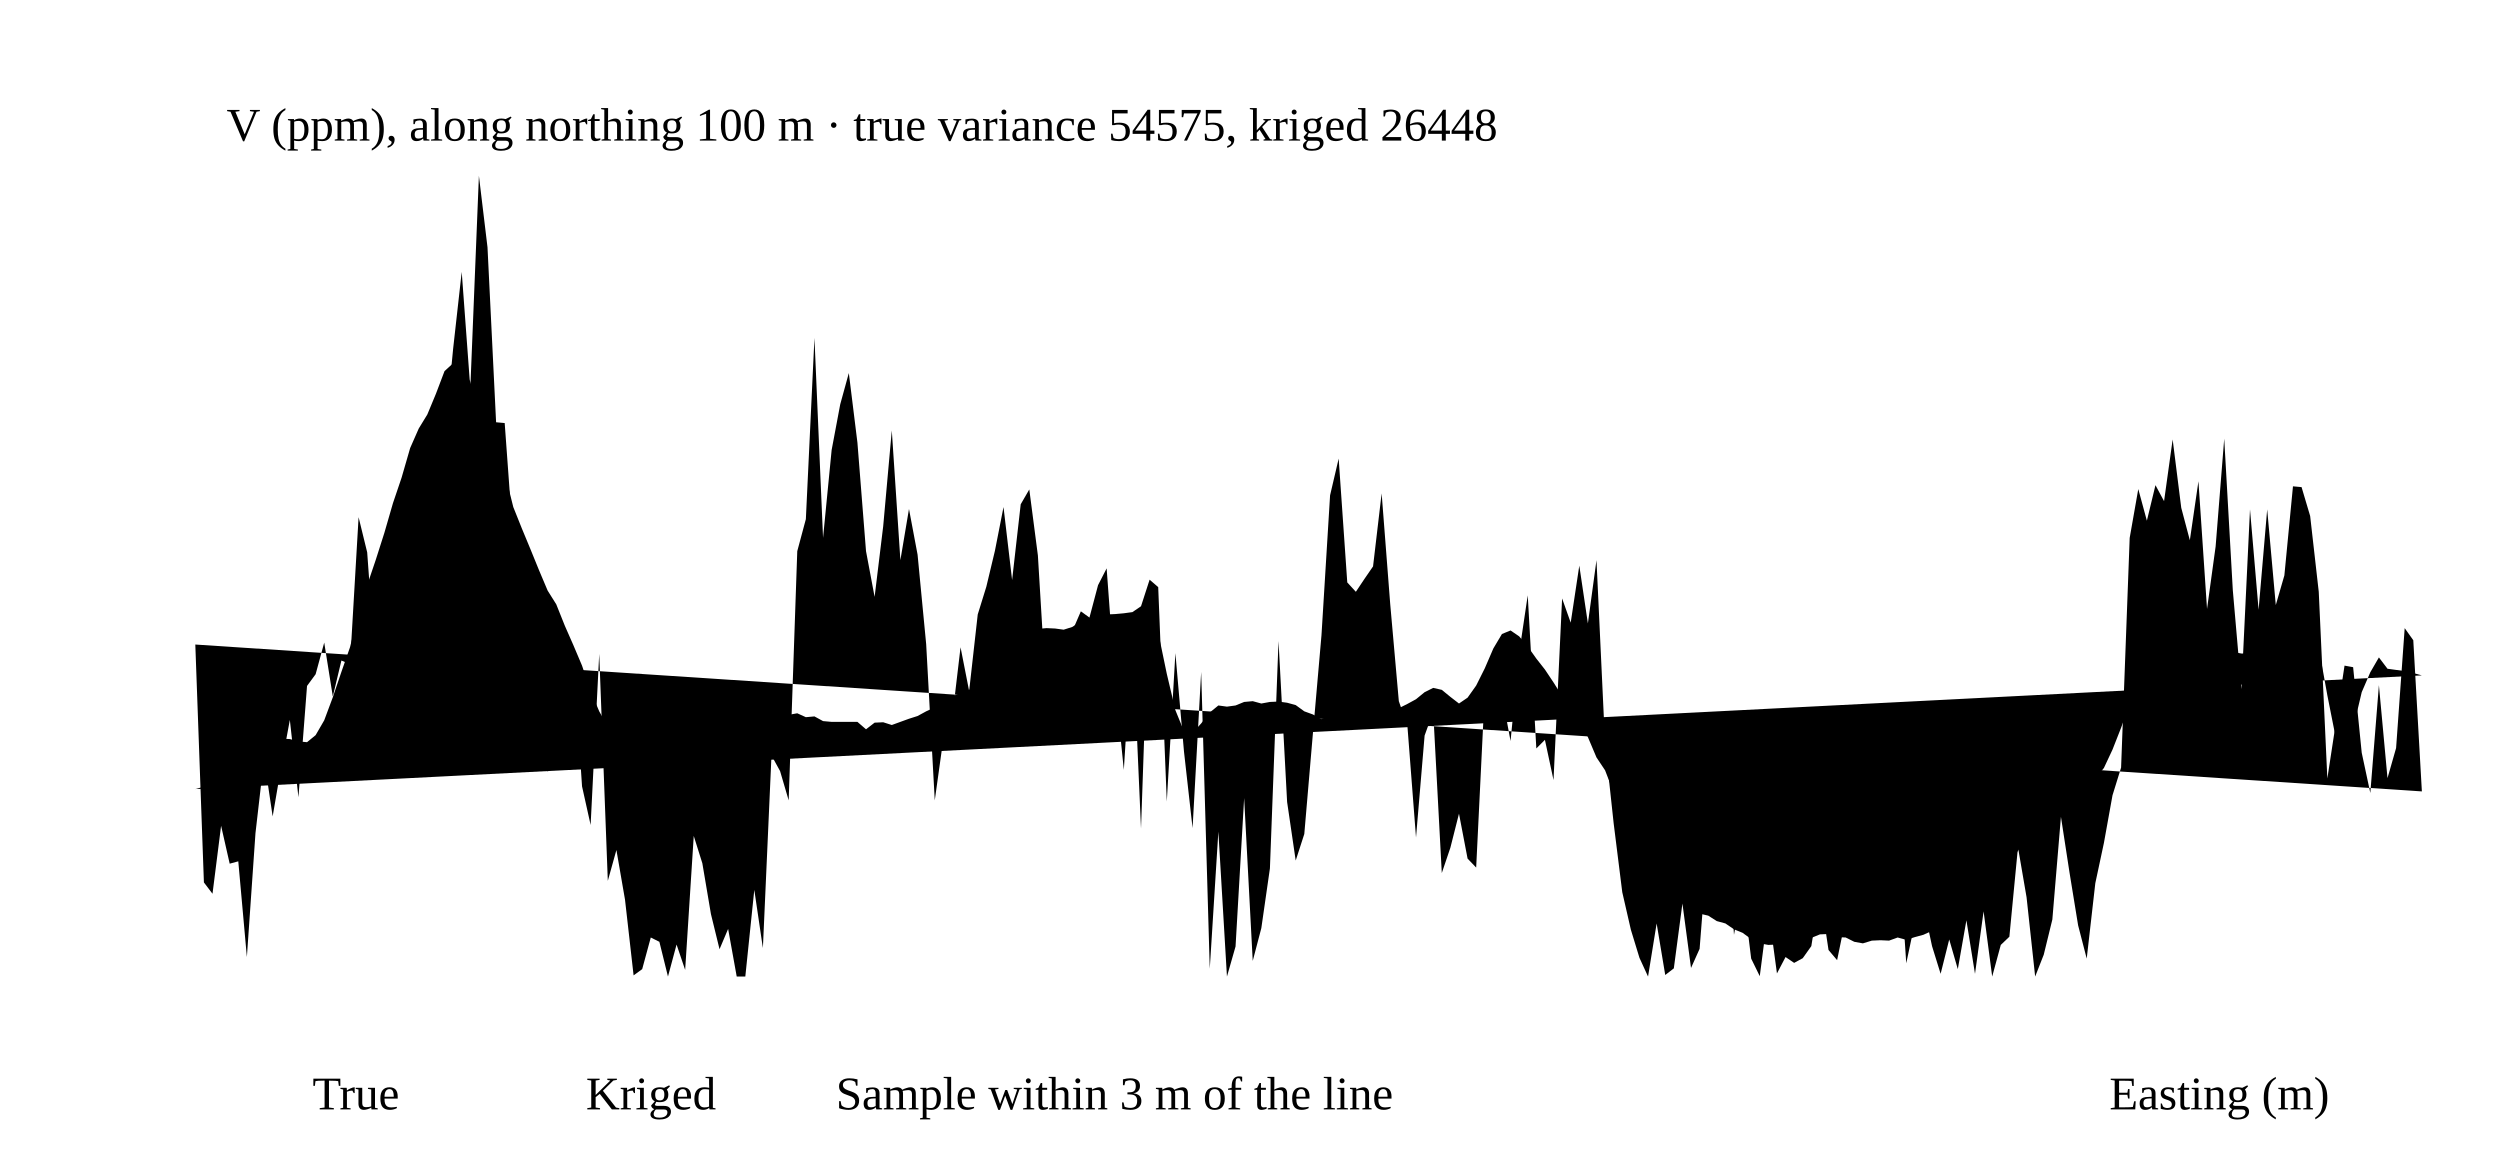
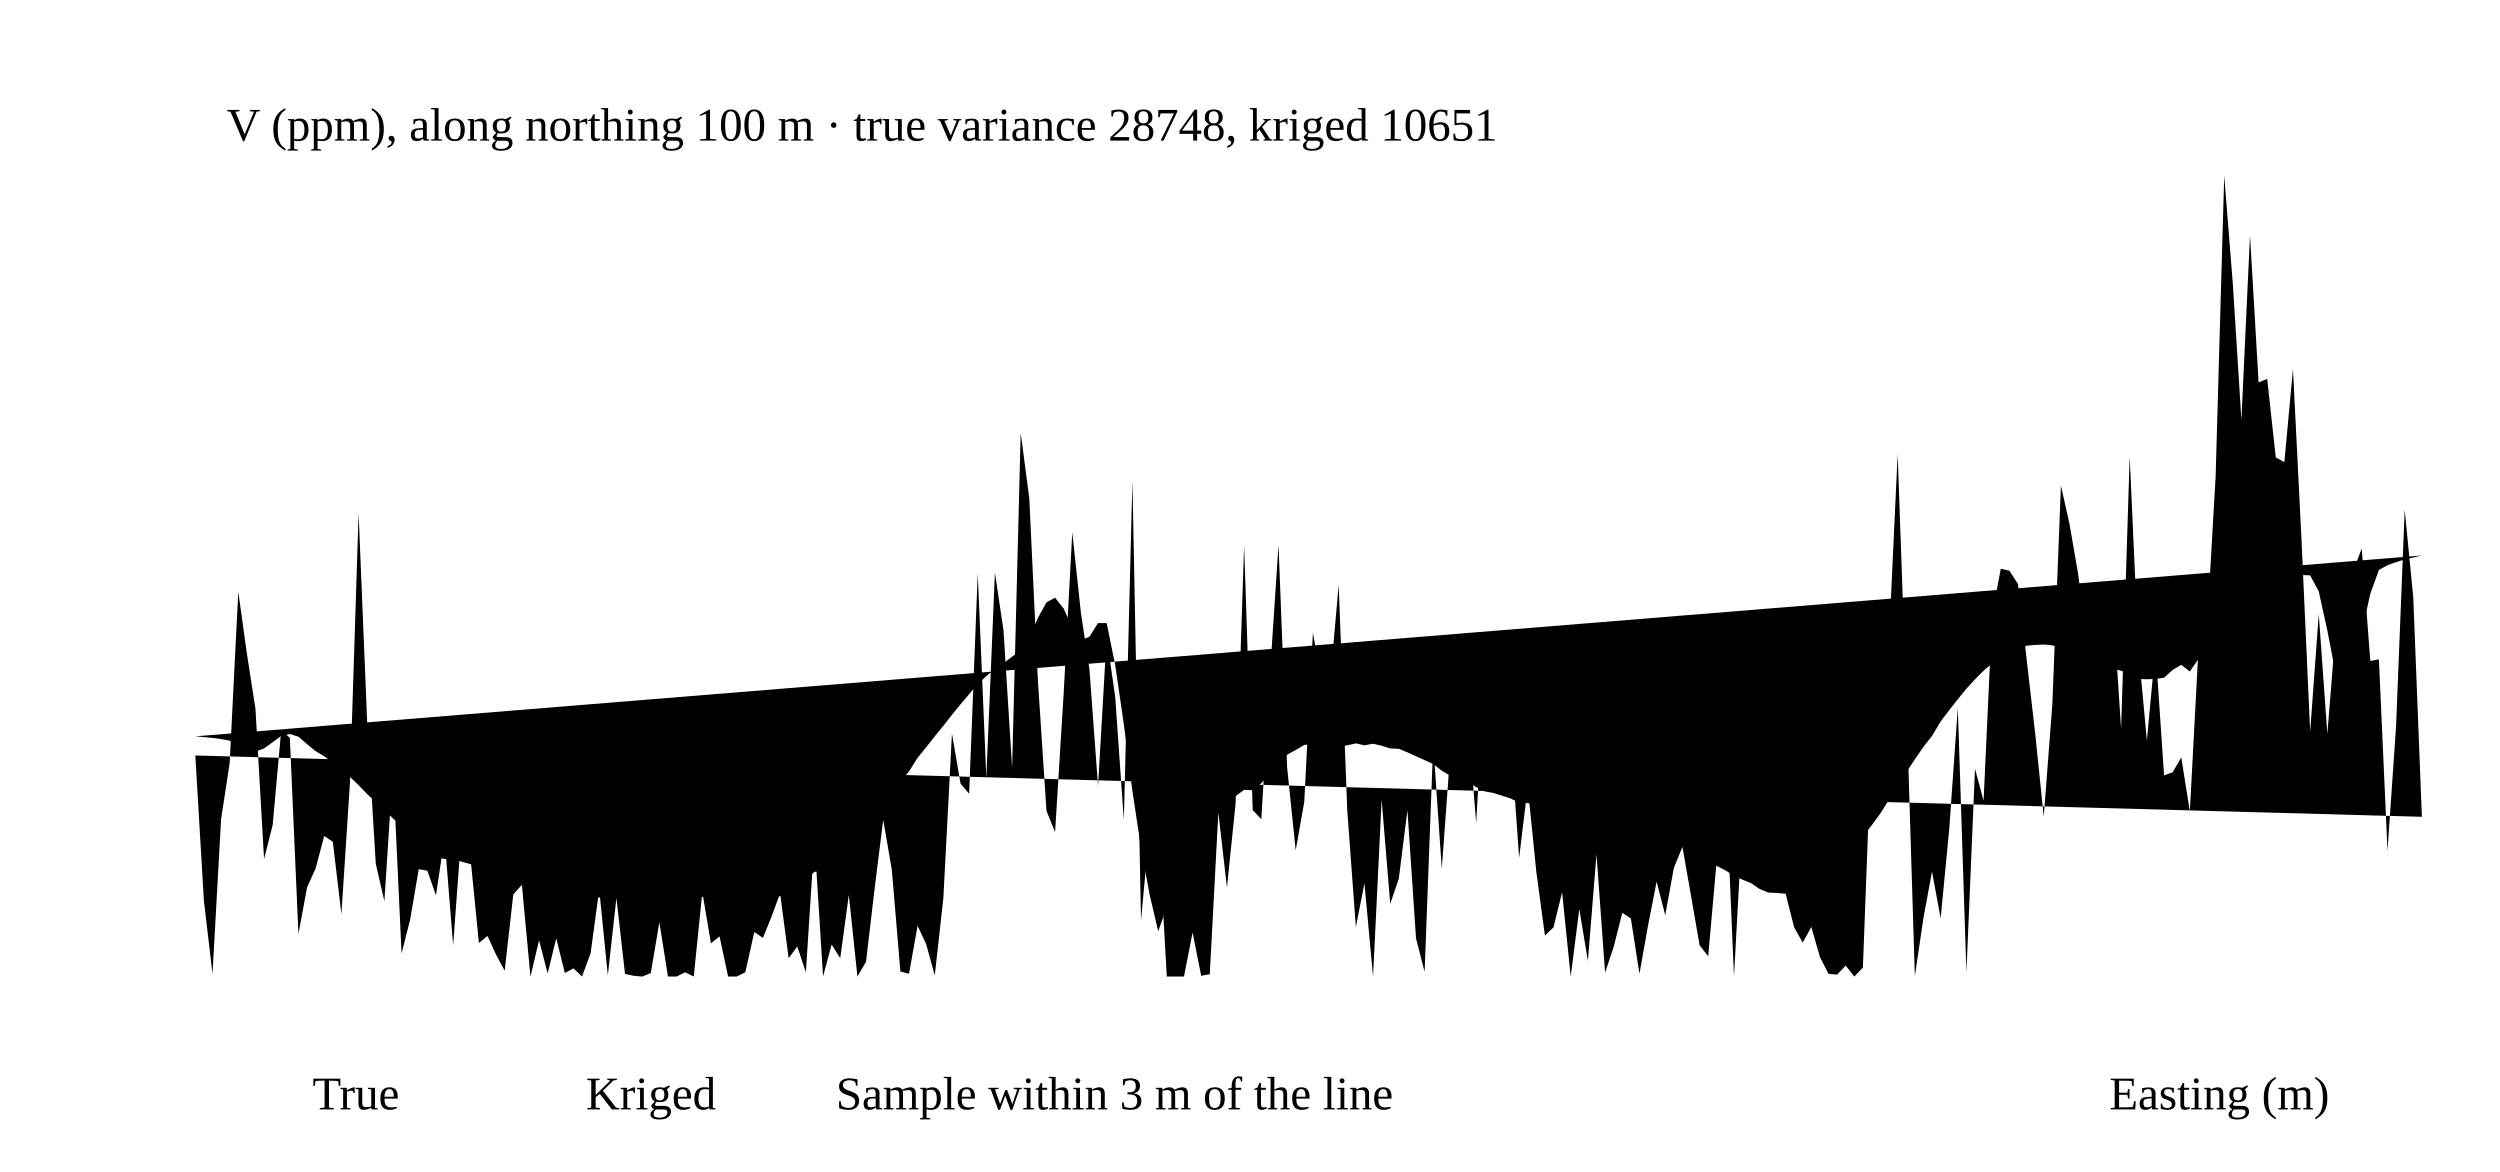
<svg class="bt-svg" viewBox="0 0 640 300" role="img" aria-labelledby="l04-smooth-t">
  <line class="s-grid" x1="50" y1="250" x2="620" y2="250" stroke-width="1.5" />
  <line class="s-grid" x1="50" y1="250" x2="50" y2="30" stroke-width="1.5" />
-   <polyline class="s-muted none a-draw" pathLength="1" stroke-width="1.1" points="50.0,165.0 52.2,225.9 54.4,228.8 56.6,211.4 58.8,221.1 61.0,220.5 63.2,245.0 65.4,213.3 67.6,194.2 69.8,209.0 72.0,196.2 74.2,184.3 76.4,204.1 78.6,175.6 80.8,172.6 83.0,164.5 85.2,178.3 87.4,169.1 89.6,170.0 91.8,132.4 94.0,141.4 96.2,171.7 98.4,172.1 100.6,133.0 102.8,163.6 105.0,149.6 107.2,137.1 109.4,106.1 111.6,143.9 113.8,112.3 116.0,89.3 118.2,69.6 120.4,99.4 122.6,45.0 124.8,63.3 127.0,108.1 129.2,108.3 131.4,138.5 133.6,189.6 135.8,178.6 138.0,157.2 140.2,197.6 142.4,192.2 144.6,187.2 146.8,168.0 149.0,201.3 151.2,211.2 153.4,167.4 155.6,225.5 157.8,217.6 160.0,230.3 162.2,249.7 164.4,248.1 166.6,240.0 168.8,241.1 171.0,250.0 173.2,241.8 175.4,248.3 177.6,214.0 179.8,221.0 182.0,234.0 184.2,243.0 186.4,237.8 188.6,250.0 190.8,250.0 193.1,227.8 195.3,242.7 197.5,193.4 199.7,197.4 201.9,204.9 204.1,141.1 206.3,132.9 208.5,86.5 210.7,137.7 212.9,115.2 215.1,103.5 217.3,95.5 219.5,113.3 221.7,141.1 223.9,152.8 226.1,134.7 228.3,110.2 230.5,143.4 232.7,130.3 234.9,142.0 237.1,164.9 239.3,204.9 241.5,189.1 243.7,184.3 245.9,165.7 248.1,176.9 250.3,157.3 252.5,150.2 254.7,141.0 256.9,129.8 259.1,148.5 261.3,129.1 263.5,125.3 265.7,142.2 267.9,178.6 270.1,170.6 272.3,172.9 274.5,161.6 276.7,156.5 278.9,158.1 281.1,149.8 283.3,145.5 285.5,175.3 287.7,197.1 289.9,162.0 292.1,212.1 294.3,148.4 296.5,150.3 298.7,205.2 300.9,167.2 303.1,192.4 305.3,212.0 307.5,172.0 309.7,248.0 311.9,212.9 314.1,250.0 316.3,242.3 318.5,204.3 320.7,246.0 322.9,237.6 325.1,222.3 327.3,164.1 329.5,205.3 331.7,220.3 333.9,213.5 336.1,187.8 338.3,162.6 340.5,126.8 342.7,117.4 344.9,149.1 347.1,151.5 349.3,148.2 351.5,145.0 353.7,126.3 355.9,154.7 358.1,179.5 360.3,185.9 362.5,214.4 364.7,188.3 366.9,182.2 369.1,223.5 371.3,217.0 373.5,208.3 375.7,219.8 377.9,222.1 380.1,177.1 382.3,184.3 384.5,177.9 386.7,189.7 388.9,167.2 391.1,152.4 393.3,191.6 395.5,189.4 397.7,199.7 399.9,153.2 402.1,159.4 404.3,144.8 406.5,159.6 408.7,143.4 410.9,190.4 413.1,210.8 415.3,228.4 417.5,238.0 419.7,245.2 421.9,250.0 424.1,236.4 426.3,249.6 428.5,247.9 430.7,231.3 432.9,247.8 435.1,242.9 437.3,214.9 439.5,208.3 441.7,207.8 443.9,239.3 446.1,227.5 448.3,245.4 450.5,249.9 452.7,232.9 454.9,249.2 457.1,245.0 459.3,246.5 461.5,245.3 463.7,242.2 465.9,228.5 468.1,243.2 470.3,245.8 472.5,235.1 474.7,224.0 476.9,228.7 479.2,219.1 481.4,218.0 483.6,216.0 485.8,213.5 488.0,246.6 490.2,236.2 492.4,231.9 494.6,242.2 496.8,249.3 499.0,240.5 501.2,248.1 503.4,235.6 505.6,249.3 507.8,233.3 510.0,250.0 512.2,241.9 514.4,239.8 516.6,216.9 518.8,229.7 521.0,250.0 523.2,244.4 525.4,235.4 527.6,209.1 529.8,223.4 532.0,236.9 534.2,245.4 536.4,226.1 538.6,215.8 540.8,203.6 543.0,196.5 545.2,137.7 547.4,125.2 549.6,133.3 551.8,124.2 554.0,128.3 556.2,112.5 558.4,130.0 560.6,138.3 562.8,123.2 565.0,155.9 567.2,139.9 569.4,112.3 571.6,151.1 573.8,176.4 576.0,130.4 578.2,156.1 580.4,130.4 582.6,154.9 584.8,147.3 587.0,124.5 589.2,124.7 591.4,132.1 593.6,151.5 595.8,199.3 598.0,184.9 600.2,170.4 602.4,170.8 604.6,192.7 606.8,203.0 609.0,175.4 611.2,199.2 613.4,191.5 615.6,160.8 617.8,163.9 620.0,202.6" />
-   <polyline class="s-ember none a-draw" pathLength="1" style="--d:1s" stroke-width="2.6" points="50.0,202.0 52.2,201.4 54.4,200.4 56.6,199.5 58.8,196.8 61.0,192.7 63.2,188.1 65.4,184.1 67.6,185.0 69.8,187.2 72.0,189.1 74.2,189.2 76.4,189.8 78.6,190.0 80.8,188.2 83.0,184.4 85.2,178.5 87.4,172.0 89.6,165.7 91.8,156.9 94.0,149.8 96.2,143.3 98.4,136.4 100.6,128.8 102.8,122.3 105.0,114.7 107.2,109.7 109.4,106.1 111.6,100.8 113.8,95.0 116.0,93.0 118.2,94.1 120.4,97.7 122.6,105.6 124.8,111.4 127.0,116.1 129.2,121.0 131.4,129.8 133.6,135.3 135.8,140.6 138.0,146.0 140.2,151.2 142.4,154.7 144.6,160.2 146.8,165.2 149.0,170.4 151.2,176.9 153.4,182.1 155.6,186.0 157.8,188.7 160.0,191.3 162.2,196.7 164.4,198.9 166.6,201.4 168.8,204.2 171.0,205.3 173.2,206.4 175.4,206.5 177.6,204.2 179.8,205.1 182.0,204.9 184.2,202.9 186.4,200.6 188.6,199.6 190.8,198.5 193.1,196.7 195.3,193.0 197.5,189.3 199.7,185.3 201.9,183.0 204.1,182.6 206.3,183.6 208.5,183.4 210.7,184.6 212.9,184.8 215.1,184.8 217.3,184.8 219.5,184.8 221.7,186.7 223.9,185.0 226.1,184.9 228.3,185.6 230.5,184.8 232.7,184.0 234.9,183.3 237.1,182.1 239.3,181.1 241.5,178.0 243.7,178.3 245.9,177.4 248.1,176.6 250.3,175.5 252.5,172.9 254.7,170.8 256.9,168.8 259.1,167.1 261.3,163.9 263.5,162.4 265.7,161.0 267.9,160.8 270.1,160.9 272.3,161.2 274.5,160.5 276.7,159.1 278.9,158.5 281.1,157.6 283.3,157.3 285.5,157.2 287.7,157.0 289.9,156.7 292.1,155.2 294.3,148.4 296.5,161.9 298.7,172.5 300.9,181.8 303.1,187.2 305.3,187.6 307.5,185.2 309.7,182.4 311.9,180.6 314.1,180.9 316.3,180.6 318.5,179.7 320.7,179.5 322.9,180.1 325.1,179.7 327.3,179.6 329.5,179.9 331.7,180.5 333.9,182.1 336.1,182.9 338.3,184.1 340.5,183.4 342.7,181.2 344.9,179.4 347.1,178.4 349.3,178.1 351.5,178.7 353.7,179.7 355.9,181.4 358.1,181.3 360.3,180.2 362.5,179.0 364.7,177.2 366.9,176.1 369.1,176.6 371.3,178.4 373.5,180.1 375.7,178.6 377.9,175.5 380.1,171.1 382.3,166.0 384.5,162.3 386.7,161.4 388.9,162.9 391.1,165.5 393.3,168.6 395.5,171.4 397.7,174.7 399.9,178.2 402.1,182.0 404.3,184.6 406.5,188.7 408.7,193.9 410.9,197.2 413.1,202.9 415.3,206.7 417.5,210.7 419.7,214.8 421.9,218.5 424.1,222.8 426.3,226.1 428.5,228.6 430.7,230.4 432.9,232.0 435.1,233.9 437.3,234.4 439.5,235.8 441.7,236.4 443.9,237.9 446.1,238.8 448.3,240.4 450.5,241.5 452.7,241.9 454.9,241.8 457.1,241.9 459.3,241.6 461.5,240.7 463.7,240.1 465.9,239.2 468.1,239.1 470.3,239.9 472.5,240.0 474.7,241.1 476.9,241.5 479.2,240.8 481.4,240.7 483.6,240.8 485.8,240.0 488.0,240.6 490.2,239.9 492.4,239.3 494.6,238.3 496.8,237.1 499.0,235.7 501.2,235.8 503.4,234.5 505.6,233.0 507.8,230.9 510.0,227.3 512.2,224.7 514.4,220.8 516.6,217.8 518.8,214.8 521.0,212.4 523.2,210.5 525.4,208.1 527.6,205.8 529.8,203.2 532.0,201.5 534.2,200.5 536.4,199.3 538.6,196.6 540.8,191.9 543.0,186.3 545.2,180.2 547.4,175.6 549.6,171.2 551.8,168.5 554.0,166.0 556.2,165.2 558.4,165.6 560.6,165.7 562.8,165.5 565.0,165.4 567.2,165.7 569.4,166.2 571.6,166.9 573.8,167.3 576.0,167.3 578.2,166.1 580.4,162.8 582.6,159.9 584.8,157.4 587.0,154.3 589.2,153.1 591.4,156.4 593.6,165.8 595.8,178.0 598.0,189.1 600.2,194.7 602.4,186.5 604.6,177.2 606.8,172.1 609.0,168.3 611.2,171.2 613.4,171.5 615.6,171.8 617.8,172.3 620.0,172.9" />
-   <line class="s-night" x1="107.2" y1="250" x2="107.2" y2="258" stroke-width="2" />
-   <line class="s-night" x1="109.4" y1="250" x2="109.4" y2="258" stroke-width="2" />
-   <line class="s-night" x1="294.3" y1="250" x2="294.3" y2="258" stroke-width="2" />
-   <line class="s-night" x1="578.2" y1="250" x2="578.2" y2="258" stroke-width="2" />
+   <polyline class="s-muted none a-draw" pathLength="1" stroke-width="1.1" points="50.0,193.4 52.2,230.6 54.4,249.3 56.6,209.7 58.8,195.3 61.0,151.5 63.2,167.3 65.4,181.5 67.6,219.9 69.8,211.2 72.0,186.9 74.2,188.9 76.4,239.1 78.6,227.2 80.8,222.3 83.0,214.0 85.2,215.5 87.4,234.0 89.6,200.2 91.8,131.4 94.0,184.9 96.2,221.1 98.4,230.7 100.6,196.7 102.8,244.1 105.0,235.4 107.2,222.5 109.4,222.9 111.6,229.2 113.8,214.6 116.0,242.0 118.2,212.2 120.4,219.2 122.6,241.4 124.8,239.6 127.0,244.4 129.2,248.5 131.4,229.0 133.6,226.5 135.8,250.0 138.0,240.7 140.2,249.2 142.4,240.2 144.6,249.1 146.8,247.9 149.0,250.0 151.2,244.0 153.4,227.7 155.6,249.7 157.8,229.9 160.0,249.3 162.2,249.8 164.4,250.0 166.6,249.1 168.8,236.1 171.0,250.0 173.2,250.0 175.4,248.9 177.6,250.0 179.8,228.4 182.0,241.5 184.2,239.7 186.4,250.0 188.6,250.0 190.8,248.9 193.1,238.6 195.3,240.1 197.5,234.7 199.7,228.7 201.9,245.3 204.1,242.3 206.3,248.9 208.5,214.8 210.7,250.0 212.9,241.8 215.1,245.3 217.3,229.1 219.5,250.0 221.7,246.2 223.9,227.5 226.1,209.9 228.3,222.6 230.5,248.7 232.7,249.3 234.9,237.0 237.1,241.7 239.3,249.7 241.5,229.9 243.7,187.8 245.9,200.6 248.1,203.2 250.3,146.8 252.5,199.1 254.7,146.6 256.9,161.4 259.1,196.6 261.3,110.8 263.5,127.6 265.7,174.2 267.9,207.6 270.1,213.0 272.3,177.5 274.5,136.3 276.7,156.8 278.9,171.4 281.1,201.2 283.3,163.1 285.5,178.5 287.7,210.0 289.9,123.0 292.1,235.7 294.3,211.6 296.5,211.0 298.7,250.0 300.9,250.0 303.1,250.0 305.3,238.7 307.5,249.8 309.7,249.4 311.9,208.0 314.1,227.2 316.3,205.8 318.5,139.6 320.7,207.4 322.9,209.7 325.1,172.7 327.3,139.5 329.5,196.4 331.7,217.7 333.9,205.2 336.1,162.0 338.3,174.1 340.5,174.6 342.7,149.7 344.9,207.5 347.1,237.3 349.3,226.1 351.5,250.0 353.7,204.7 355.9,231.4 358.1,224.9 360.3,207.4 362.5,240.2 364.7,248.8 366.9,190.4 369.1,222.4 371.3,192.3 373.5,170.3 375.7,183.3 377.9,210.7 380.1,172.0 382.3,174.1 384.5,183.7 386.7,188.8 388.9,219.6 391.1,201.4 393.3,223.2 395.5,239.5 397.7,237.4 399.9,228.4 402.1,250.0 404.3,232.7 406.5,246.0 408.7,218.7 410.9,249.0 413.1,242.4 415.3,233.7 417.5,235.1 419.7,249.3 421.9,236.9 424.1,225.7 426.3,234.3 428.5,222.2 430.7,216.8 432.9,229.3 435.1,242.0 437.3,244.8 439.5,220.0 441.7,198.2 443.9,250.0 446.1,209.6 448.3,184.9 450.5,224.8 452.7,211.7 454.9,216.2 457.1,228.7 459.3,237.4 461.5,241.3 463.7,237.3 465.9,245.0 468.1,249.3 470.3,249.5 472.5,247.2 474.7,250.0 476.9,247.7 479.2,186.7 481.4,206.8 483.6,163.4 485.8,116.3 488.0,178.5 490.2,249.9 492.4,235.0 494.6,223.1 496.8,235.1 499.0,212.3 501.2,181.2 503.4,248.9 505.6,196.8 507.8,205.0 510.0,157.3 512.2,145.6 514.4,146.1 516.6,149.5 518.8,168.6 521.0,187.7 523.2,209.1 525.4,180.3 527.6,124.3 529.8,134.2 532.0,146.9 534.2,165.3 536.4,165.0 538.6,163.4 540.8,152.9 543.0,186.6 545.2,116.9 547.4,165.8 549.6,189.6 551.8,166.0 554.0,198.5 556.2,197.7 558.4,193.9 560.6,207.7 562.8,166.3 565.0,160.3 567.2,122.0 569.4,45.0 571.6,72.6 573.8,107.5 576.0,60.2 578.2,97.9 580.4,97.0 582.6,117.1 584.8,118.3 587.0,94.5 589.2,138.5 591.4,187.3 593.6,157.2 595.8,187.9 598.0,160.5 600.2,158.6 602.4,146.3 604.6,140.4 606.8,169.2 609.0,168.8 611.2,217.8 613.4,185.8 615.6,130.5 617.8,153.0 620.0,209.1" />
+   <polyline class="s-ember none a-draw" pathLength="1" style="--d:1s" stroke-width="2.6" points="50.0,188.5 52.2,188.7 54.4,188.9 56.6,189.2 58.8,189.6 61.0,190.9 63.2,192.1 65.4,192.4 67.6,191.6 69.8,190.0 72.0,188.4 74.2,187.9 76.4,188.6 78.6,190.5 80.8,192.3 83.0,193.6 85.2,195.3 87.4,197.0 89.6,198.9 91.8,201.0 94.0,203.3 96.2,205.3 98.4,207.4 100.6,209.5 102.8,211.5 105.0,212.9 107.2,215.3 109.4,217.8 111.6,219.4 113.8,219.9 116.0,219.9 118.2,220.6 120.4,221.2 122.6,221.9 124.8,221.6 127.0,222.1 129.2,222.5 131.4,223.1 133.6,223.7 135.8,224.4 138.0,225.1 140.2,225.8 142.4,226.3 144.6,227.0 146.8,228.1 149.0,228.5 151.2,229.3 153.4,229.8 155.6,228.5 157.8,228.5 160.0,228.5 162.2,228.5 164.4,228.5 166.6,228.5 168.8,228.0 171.0,228.2 173.2,229.7 175.4,229.6 177.6,229.7 179.8,229.6 182.0,229.3 184.2,228.9 186.4,228.9 188.6,228.8 190.8,229.6 193.1,230.3 195.3,230.3 197.5,229.8 199.7,229.4 201.9,228.6 204.1,227.3 206.3,225.0 208.5,223.2 210.7,222.9 212.9,219.8 215.1,219.2 217.3,214.4 219.5,213.3 221.7,209.9 223.9,208.3 226.1,205.8 228.3,202.6 230.5,200.0 232.7,197.5 234.9,194.0 237.1,191.3 239.3,188.5 241.5,185.8 243.7,183.0 245.9,180.3 248.1,177.7 250.3,175.1 252.5,173.1 254.7,171.2 256.9,169.8 259.1,168.1 261.3,166.6 263.5,163.3 265.7,158.2 267.9,154.2 270.1,153.0 272.3,155.8 274.5,160.7 276.7,163.9 278.9,163.0 281.1,159.5 283.3,159.5 285.5,170.3 287.7,185.4 289.9,202.5 292.1,217.1 294.3,229.0 296.5,238.4 298.7,232.2 300.9,225.0 303.1,217.6 305.3,212.3 307.5,209.4 309.7,207.6 311.9,206.5 314.1,205.2 316.3,203.8 318.5,202.2 320.7,202.3 322.9,200.5 325.1,198.1 327.3,195.4 329.5,193.2 331.7,192.0 333.9,190.7 336.1,190.5 338.3,191.7 340.5,191.7 342.7,191.1 344.9,190.8 347.1,190.3 349.3,190.8 351.5,190.4 353.7,190.9 355.9,191.6 358.1,191.7 360.3,192.6 362.5,193.6 364.7,194.6 366.9,195.6 369.1,197.3 371.3,198.6 373.5,199.3 375.7,200.1 377.9,201.5 380.1,202.6 382.3,203.0 384.5,203.7 386.7,204.4 388.9,205.5 391.1,205.6 393.3,205.9 395.5,205.6 397.7,206.7 399.9,207.0 402.1,207.3 404.3,207.6 406.5,207.4 408.7,207.9 410.9,207.7 413.1,208.3 415.3,208.9 417.5,209.7 419.7,210.8 421.9,211.5 424.1,214.9 426.3,216.3 428.5,216.7 430.7,216.7 432.9,217.3 435.1,218.8 437.3,220.0 439.5,221.7 441.7,222.8 443.9,224.2 446.1,225.2 448.3,226.1 450.5,227.6 452.7,228.5 454.9,228.6 457.1,228.8 459.3,228.6 461.5,227.5 463.7,226.9 465.9,225.4 468.1,223.1 470.3,221.1 472.5,218.6 474.7,216.0 476.9,214.2 479.2,211.2 481.4,208.2 483.6,204.7 485.8,201.4 488.0,197.7 490.2,194.4 492.4,191.2 494.6,188.4 496.8,184.7 499.0,181.8 501.2,179.0 503.4,176.3 505.6,173.9 507.8,171.7 510.0,169.8 512.2,168.4 514.4,167.2 516.6,166.1 518.8,165.3 521.0,165.1 523.2,165.0 525.4,165.2 527.6,165.8 529.8,166.3 532.0,167.0 534.2,168.0 536.4,168.9 538.6,169.9 540.8,171.2 543.0,171.7 545.2,172.6 547.4,173.8 549.6,173.9 551.8,173.8 554.0,173.5 556.2,171.5 558.4,170.2 560.6,171.9 562.8,168.7 565.0,166.1 567.2,162.9 569.4,157.6 571.6,149.4 573.8,141.5 576.0,136.2 578.2,136.9 580.4,141.4 582.6,146.1 584.8,150.3 587.0,149.9 589.2,147.2 591.4,147.3 593.6,151.4 595.8,161.4 598.0,172.8 600.2,180.7 602.4,173.7 604.6,161.9 606.8,152.0 609.0,145.9 611.2,144.7 613.4,143.9 615.6,143.2 617.8,142.7 620.0,142.2" />
+   <line class="s-night" x1="283.3" y1="250" x2="283.3" y2="258" stroke-width="2" />
+   <line class="s-night" x1="296.5" y1="250" x2="296.5" y2="258" stroke-width="2" />
+   <line class="s-night" x1="576.0" y1="250" x2="576.0" y2="258" stroke-width="2" />
  <line class="s-night" x1="600.2" y1="250" x2="600.2" y2="258" stroke-width="2" />
-   <text class="small" x="58" y="36">V (ppm), along northing 100 m · true variance 54575, kriged 26448</text>
+   <text class="small" x="58" y="36">V (ppm), along northing 100 m · true variance 28748, kriged 10651</text>
  <line class="s-muted" x1="50" y1="280" x2="74" y2="280" stroke-width="1.1" />
  <text class="small" x="80" y="284">True</text>
  <line class="s-ember" x1="120" y1="280" x2="144" y2="280" stroke-width="2.6" />
  <text class="small" x="150" y="284">Kriged</text>
  <line class="s-night" x1="206" y1="276" x2="206" y2="284" stroke-width="2" />
  <text class="small" x="214" y="284">Sample within 3 m of the line</text>
  <text class="small" x="540" y="284">Easting (m)</text>
</svg>
